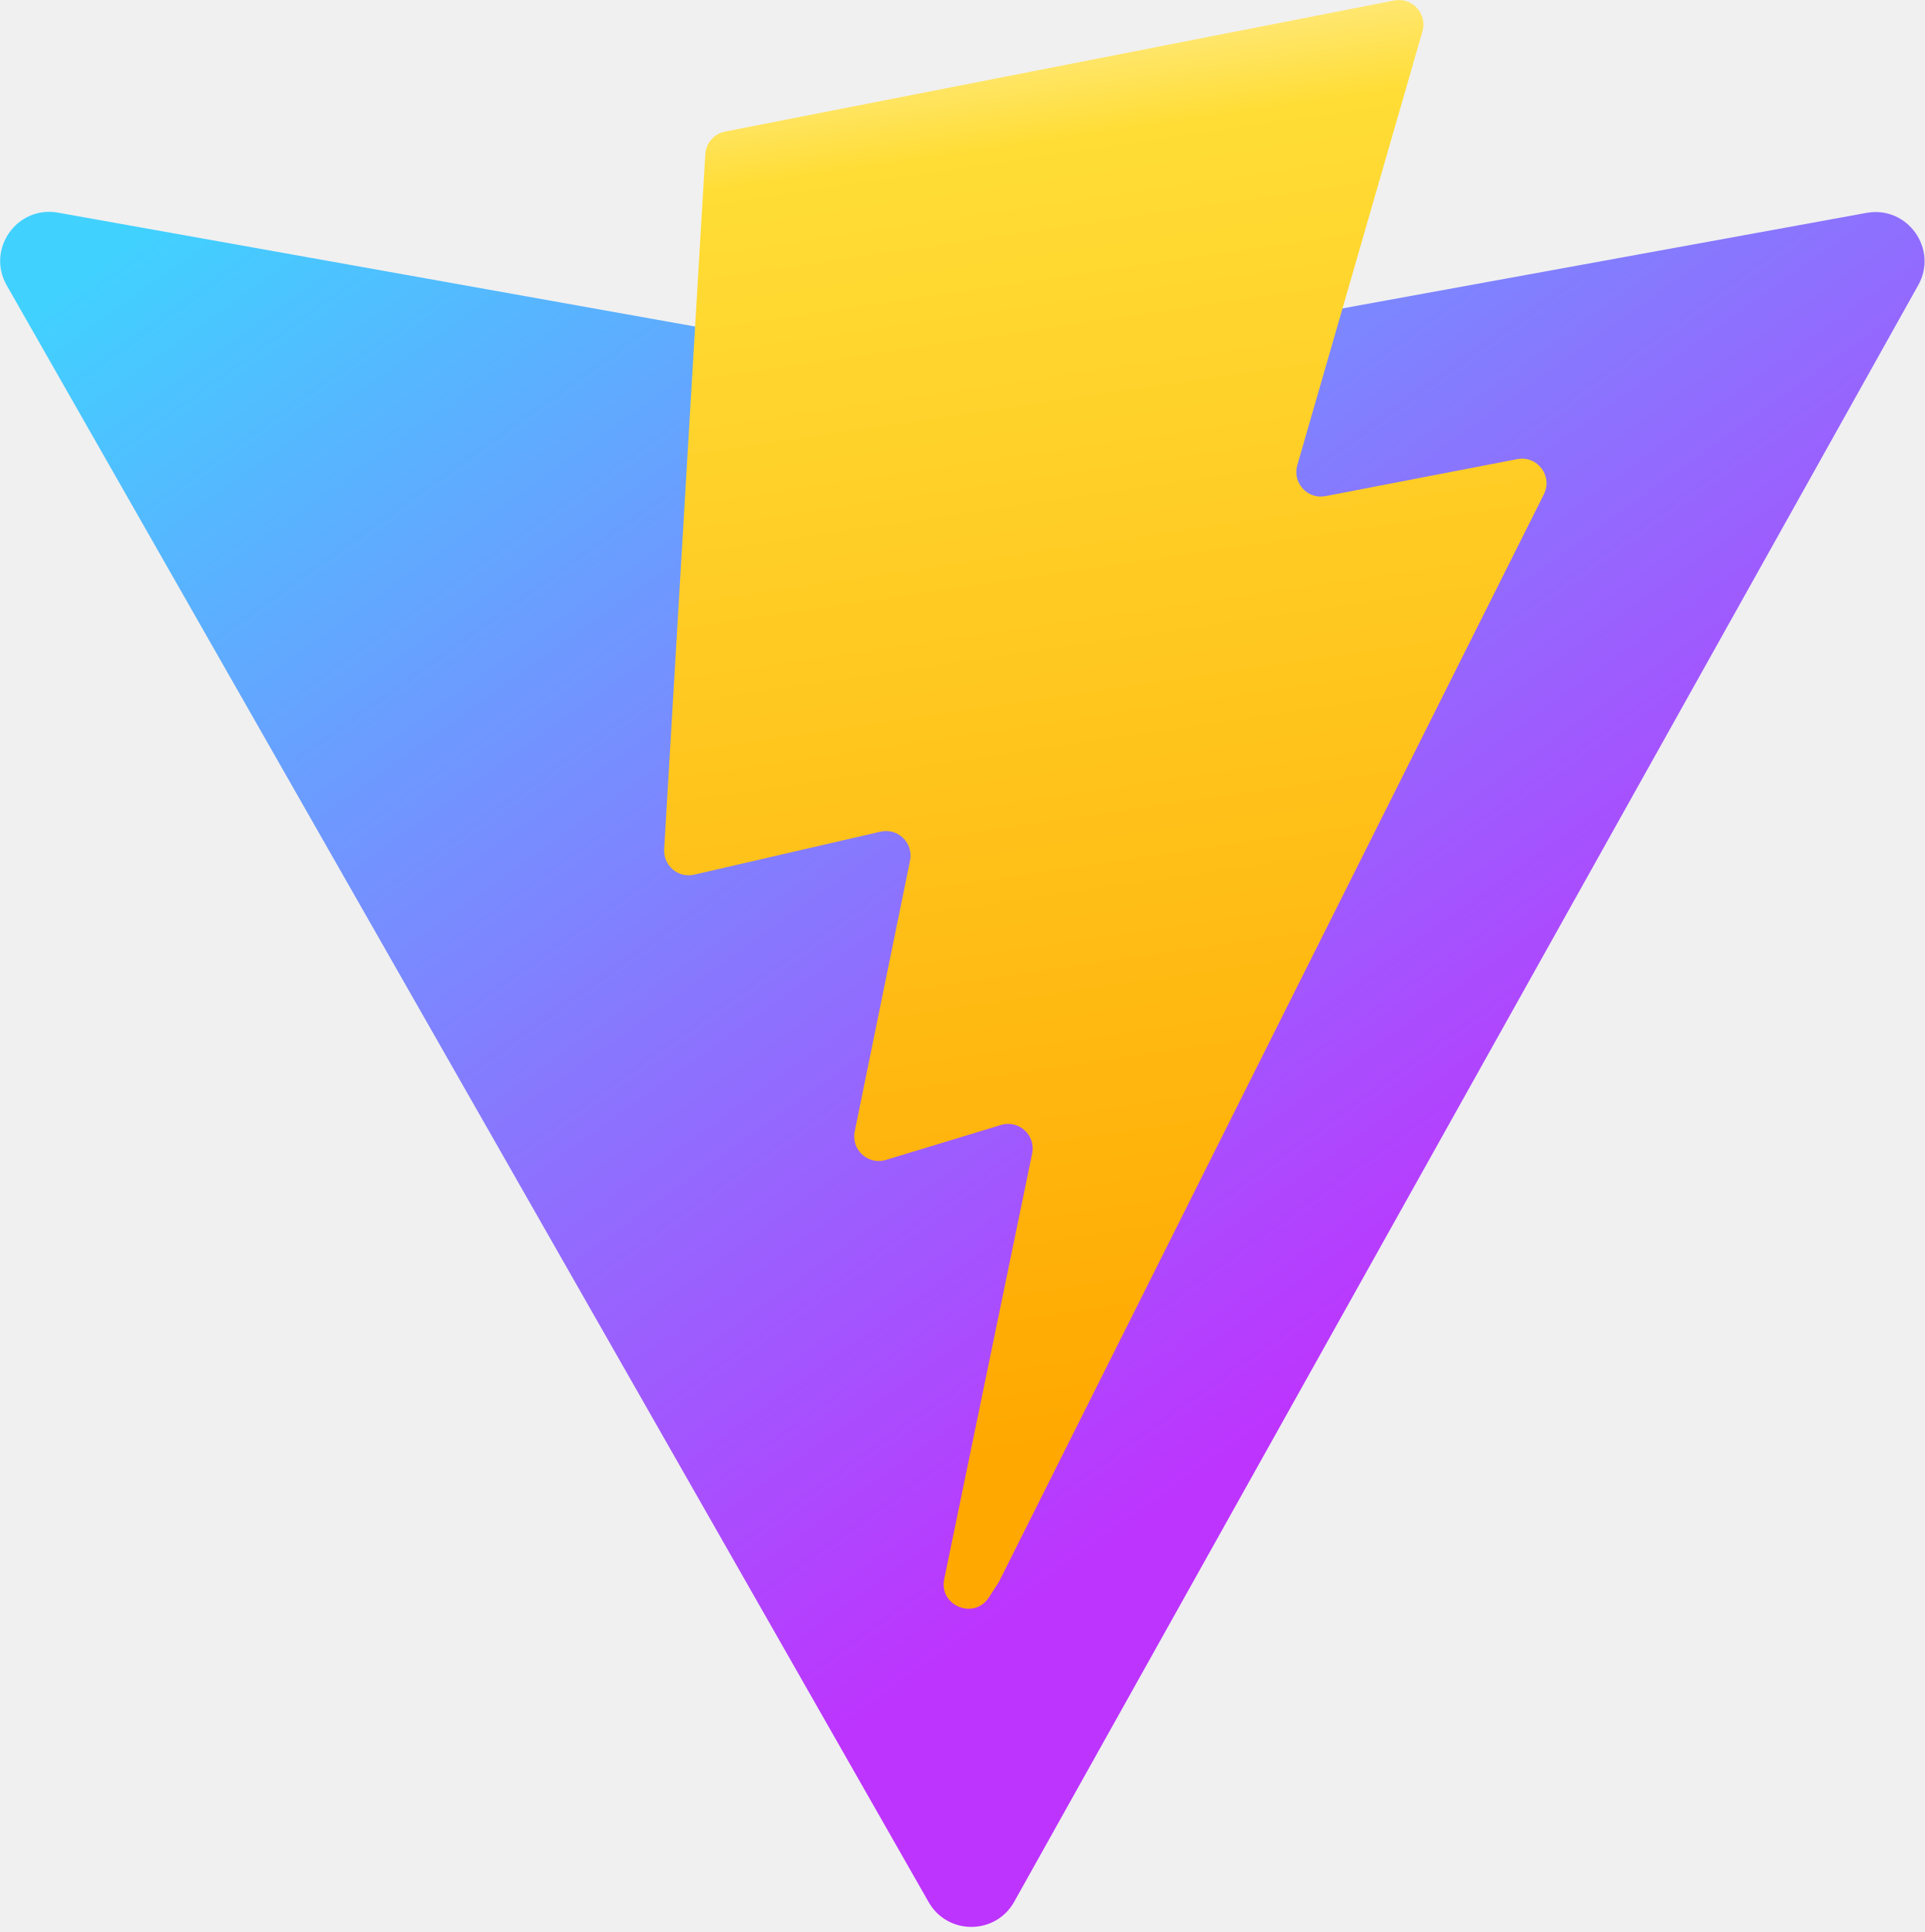
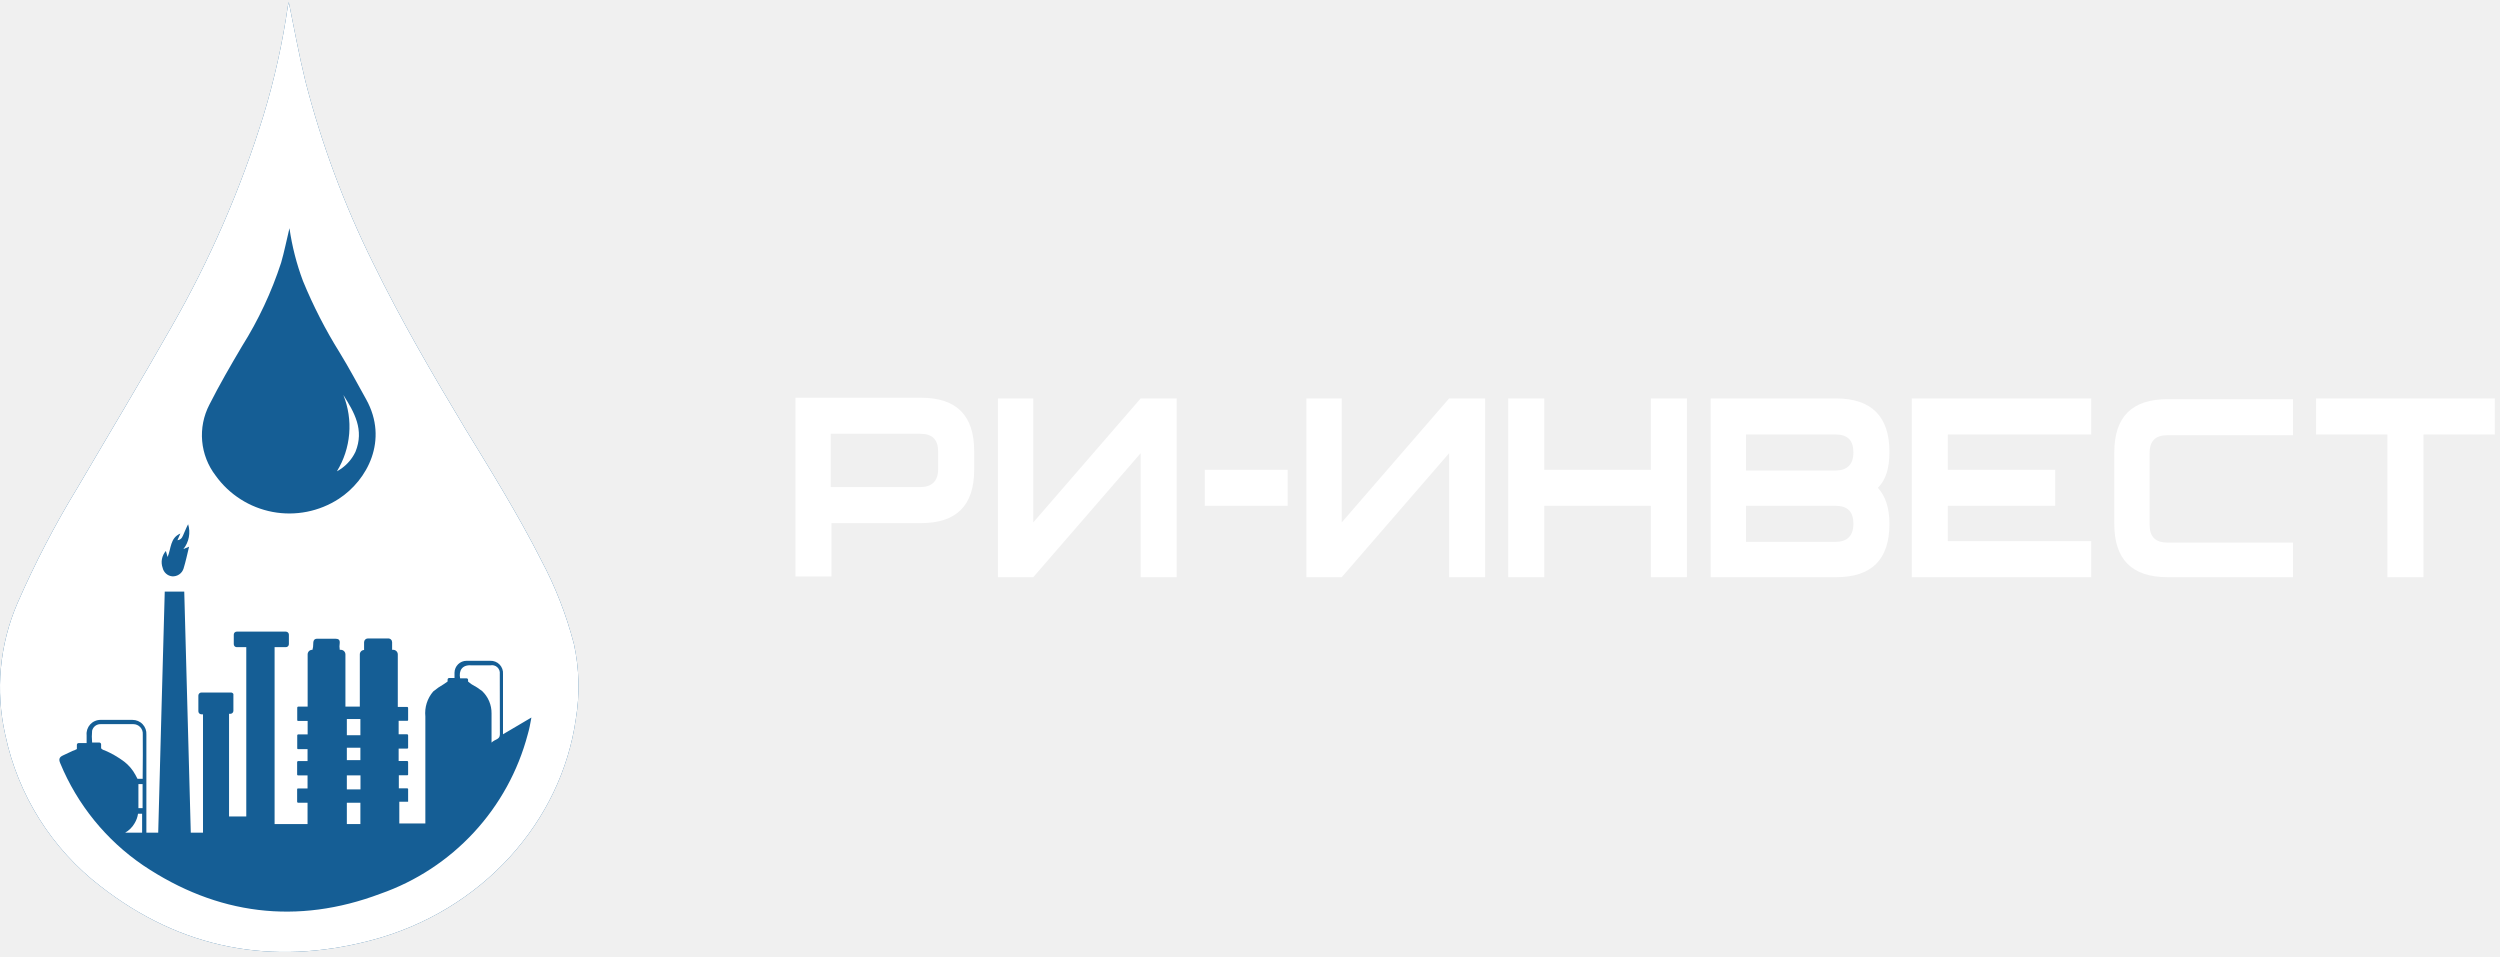
- <svg xmlns="http://www.w3.org/2000/svg" aria-hidden="true" role="img" class="iconify iconify--logos" width="31.88" height="32" preserveAspectRatio="xMidYMid meet" viewBox="0 0 256 257">
-   <defs>
-     <linearGradient id="IconifyId1813088fe1fbc01fb466" x1="-.828%" x2="57.636%" y1="7.652%" y2="78.411%">
-       <stop offset="0%" stop-color="#41D1FF" />
-       <stop offset="100%" stop-color="#BD34FE" />
-     </linearGradient>
-     <linearGradient id="IconifyId1813088fe1fbc01fb467" x1="43.376%" x2="50.316%" y1="2.242%" y2="89.03%">
-       <stop offset="0%" stop-color="#FFEA83" />
-       <stop offset="8.333%" stop-color="#FFDD35" />
-       <stop offset="100%" stop-color="#FFA800" />
-     </linearGradient>
-   </defs>
-   <path fill="url(#IconifyId1813088fe1fbc01fb466)" d="M255.153 37.938L134.897 252.976c-2.483 4.44-8.862 4.466-11.382.048L.875 37.958c-2.746-4.814 1.371-10.646 6.827-9.67l120.385 21.517a6.537 6.537 0 0 0 2.322-.004l117.867-21.483c5.438-.991 9.574 4.796 6.877 9.62Z" />
-   <path fill="url(#IconifyId1813088fe1fbc01fb467)" d="M185.432.063L96.44 17.501a3.268 3.268 0 0 0-2.634 3.014l-5.474 92.456a3.268 3.268 0 0 0 3.997 3.378l24.777-5.718c2.318-.535 4.413 1.507 3.936 3.838l-7.361 36.047c-.495 2.426 1.782 4.5 4.151 3.78l15.304-4.649c2.372-.72 4.652 1.36 4.15 3.788l-11.698 56.621c-.732 3.542 3.979 5.473 5.943 2.437l1.313-2.028l72.516-144.72c1.215-2.423-.88-5.186-3.54-4.672l-25.505 4.922c-2.396.462-4.435-1.77-3.759-4.114l16.646-57.705c.677-2.35-1.37-4.583-3.769-4.113Z" />
+ <svg xmlns="http://www.w3.org/2000/svg" width="264" height="101" viewBox="0 0 264 101" fill="none">
+   <path d="M99.068 47.708C99.068 46.414 98.46 45.805 97.166 45.805H87.729V51.437H97.166C98.383 51.437 99.068 50.828 99.068 49.534V47.632V47.708ZM102.873 49.61C102.873 53.415 100.971 55.242 97.242 55.242H87.805V60.873H84V42H97.242C101.047 42 102.873 43.903 102.873 47.632V49.61Z" fill="white" />
+   <path d="M156.83 60.95H153.025V47.86L141.686 60.95H137.957V42.076H141.686V55.166L153.025 42.076H156.83V60.95Z" fill="white" />
+   <path d="M124.258 60.95H120.453V47.86L109.114 60.95H105.385V42.076H109.114V55.166L120.453 42.076H124.258V60.95Z" fill="white" />
+   <path d="M178.139 60.95H174.334V53.415H163.071V60.95H159.265V42.076H163.071V49.61H174.334V42.076H178.139V60.95Z" fill="white" />
+   <path d="M195.719 55.318C195.719 54.024 195.11 53.415 193.816 53.415H184.379V57.221H193.816C195.034 57.221 195.719 56.612 195.719 55.318ZM195.719 47.784C195.719 46.49 195.11 45.881 193.816 45.881H184.379V49.686H193.816C195.034 49.686 195.719 49.078 195.719 47.784ZM199.524 55.318C199.524 59.123 197.621 60.95 193.892 60.95H180.65V42.076H193.892C197.621 42.076 199.524 43.979 199.524 47.708C199.524 49.458 199.143 50.676 198.306 51.513C199.067 52.35 199.524 53.568 199.524 55.318Z" fill="white" />
+   <path d="M220.833 45.881H205.688V49.61H217.027V53.415H205.688V57.144H220.833V60.95H201.883V42.076H220.833V45.881Z" fill="white" />
+   <path d="M127.226 49.61H135.978V53.415H127.226V49.61Z" fill="white" />
+   <path d="M242.141 60.95H228.899C225.094 60.95 223.268 59.047 223.268 55.318V47.784C223.268 43.979 225.17 42.152 228.899 42.152H242.141V45.957H228.899C227.606 45.957 226.997 46.566 226.997 47.86V55.394C226.997 56.688 227.606 57.297 228.899 57.297H242.141V61.102V60.95Z" fill="white" />
+   <path d="M263.45 45.881H255.916V60.95H252.111V45.881H244.577V42.076H263.45V45.881Z" fill="white" />
+   <path d="M60.607 68.02C59.806 64.93 58.641 61.946 57.137 59.13C54.727 54.38 51.927 49.85 49.137 45.29C45.707 39.58 42.347 33.82 39.417 27.82C36.362 21.671 33.959 15.219 32.247 8.57C31.567 5.8 31.067 3.02 30.487 0.19C30.487 0.3 30.487 0.41 30.417 0.52C29.852 4.481 28.983 8.393 27.817 12.22C25.407 19.995 22.148 27.48 18.097 34.54C14.877 40.24 11.497 45.84 8.197 51.48C5.81 55.395 3.692 59.468 1.857 63.67C-0.045 68.054 -0.5 72.93 0.557 77.59C1.896 83.952 5.464 89.626 10.617 93.59C19.127 100.22 28.737 102.03 39.107 99.32C50.997 96.22 59.287 86.67 60.807 75.92C61.244 73.298 61.176 70.617 60.607 68.02Z" fill="#155E95" />
+   <path d="M38.057 87.02H36.627V84.77H38.057V87.02Z" fill="white" />
+   <path d="M36.627 77.64V75.93H38.057V77.64H36.627Z" fill="white" />
+   <path d="M36.627 80.27V78.96H38.057V80.27H36.627Z" fill="white" />
+   <path d="M13.217 87.93C13.634 87.693 13.98 87.347 14.217 86.93C14.402 86.624 14.524 86.284 14.577 85.93H15.007V87.93H13.217Z" fill="white" />
+   <path d="M38.067 81.88V83.36H36.627V81.88H38.067Z" fill="white" />
+   <path d="M15.057 82.8V85.34H14.617V82.8H15.057Z" fill="white" />
+   <path d="M35.577 49.77C36.311 48.573 36.755 47.22 36.873 45.821C36.992 44.421 36.781 43.013 36.257 41.71C37.417 43.54 38.487 45.39 37.537 47.71C37.122 48.589 36.434 49.312 35.577 49.77Z" fill="white" />
+   <path d="M52.777 71.17C52.793 71.039 52.777 70.905 52.731 70.781C52.685 70.657 52.609 70.546 52.512 70.457C52.414 70.368 52.296 70.304 52.168 70.27C52.041 70.235 51.906 70.232 51.777 70.26C51.107 70.26 50.427 70.26 49.777 70.26C48.777 70.18 48.437 70.84 48.587 71.63H49.277C49.318 71.633 49.356 71.65 49.384 71.68C49.412 71.71 49.427 71.749 49.427 71.79V71.91C49.435 71.929 49.435 71.951 49.427 71.97C49.557 72.07 49.677 72.18 49.817 72.27C50.201 72.47 50.565 72.704 50.907 72.97C51.227 73.273 51.482 73.639 51.654 74.046C51.826 74.452 51.912 74.889 51.907 75.33C51.907 76.33 51.907 77.33 51.907 78.42C52.257 78.05 52.787 78.11 52.787 77.56C52.787 75.42 52.787 73.3 52.777 71.17Z" fill="white" />
+   <path d="M15.077 77.55C15.088 77.412 15.07 77.273 15.025 77.143C14.98 77.012 14.908 76.892 14.814 76.791C14.72 76.689 14.606 76.608 14.479 76.553C14.352 76.498 14.215 76.469 14.077 76.47C12.937 76.47 11.787 76.47 10.647 76.47C10.437 76.46 10.23 76.523 10.062 76.649C9.894 76.775 9.776 76.956 9.727 77.16C9.687 77.576 9.687 77.994 9.727 78.41H10.487C10.537 78.412 10.584 78.433 10.619 78.468C10.654 78.503 10.675 78.55 10.677 78.6V79.02C10.777 79.132 10.91 79.209 11.057 79.24C11.789 79.553 12.48 79.953 13.117 80.43C13.61 80.81 14.015 81.291 14.307 81.84L14.517 82.24H15.067C15.067 82.13 15.067 82.03 15.067 81.92C15.087 80.46 15.087 79.02 15.077 77.55Z" fill="white" />
+   <path d="M60.607 68.02C59.806 64.93 58.641 61.946 57.137 59.13C54.727 54.38 51.927 49.85 49.137 45.29C45.707 39.58 42.347 33.82 39.417 27.82C36.362 21.671 33.959 15.219 32.247 8.57C31.567 5.8 31.067 3.02 30.487 0.19C30.487 0.3 30.487 0.41 30.417 0.52C29.852 4.481 28.983 8.393 27.817 12.22C25.407 19.995 22.148 27.48 18.097 34.54C14.877 40.24 11.497 45.84 8.197 51.48C5.81 55.395 3.692 59.468 1.857 63.67C-0.045 68.054 -0.5 72.93 0.557 77.59C1.896 83.952 5.464 89.626 10.617 93.59C19.127 100.22 28.737 102.03 39.107 99.32C50.997 96.22 59.287 86.67 60.807 75.92C61.244 73.298 61.176 70.617 60.607 68.02ZM22.107 42.74C23.167 40.64 24.357 38.59 25.557 36.56C27.291 33.801 28.678 30.839 29.687 27.74C30.027 26.57 30.257 25.37 30.567 24.1C30.841 26.006 31.32 27.877 31.997 29.68C33.074 32.3 34.368 34.826 35.867 37.23C36.867 38.86 37.747 40.52 38.667 42.17C41.057 46.48 38.787 50.71 35.787 52.67C33.719 54.017 31.211 54.515 28.785 54.059C26.36 53.602 24.204 52.227 22.767 50.22C21.958 49.165 21.466 47.901 21.349 46.576C21.232 45.251 21.495 43.921 22.107 42.74ZM17.517 58.18L17.697 58.82C18.087 57.91 17.947 56.82 19.047 56.34L18.737 57.05C19.237 56.98 19.297 56.59 19.437 56.29C19.577 55.99 19.697 55.66 19.867 55.36C20.003 55.804 20.028 56.275 19.941 56.732C19.854 57.188 19.657 57.617 19.367 57.98L19.967 57.73C19.767 58.56 19.607 59.32 19.377 60.06C19.294 60.307 19.131 60.52 18.913 60.665C18.696 60.809 18.437 60.878 18.177 60.86C17.938 60.835 17.713 60.735 17.534 60.575C17.355 60.416 17.23 60.204 17.177 59.97C17.068 59.669 17.042 59.343 17.102 59.029C17.162 58.714 17.305 58.421 17.517 58.18ZM55.727 77.56C54.706 81.422 52.753 84.974 50.04 87.906C47.328 90.839 43.938 93.061 40.167 94.38C31.377 97.69 22.927 96.62 15.117 91.38C11.214 88.718 8.173 84.975 6.367 80.61C6.177 80.18 6.257 79.95 6.657 79.77C7.057 79.59 7.337 79.44 7.657 79.3C7.818 79.251 7.972 79.184 8.117 79.1V78.66C8.116 78.635 8.12 78.609 8.129 78.586C8.138 78.562 8.152 78.54 8.169 78.522C8.187 78.504 8.209 78.49 8.233 78.481C8.256 78.472 8.282 78.469 8.307 78.47H9.147V77.63C9.128 77.426 9.151 77.221 9.215 77.027C9.28 76.833 9.384 76.654 9.521 76.502C9.659 76.351 9.826 76.23 10.013 76.147C10.2 76.064 10.402 76.02 10.607 76.02C11.727 76.02 12.857 76.02 13.987 76.02C14.188 76.018 14.388 76.058 14.573 76.137C14.758 76.216 14.925 76.332 15.063 76.479C15.201 76.625 15.307 76.799 15.375 76.988C15.443 77.178 15.471 77.379 15.457 77.58V87.93H16.707C16.814 83.67 16.927 79.423 17.047 75.19C17.167 70.96 17.277 66.73 17.397 62.47H19.457C19.687 70.97 19.917 79.47 20.147 87.93H21.437V75.43H21.267C21.182 75.43 21.101 75.396 21.041 75.336C20.981 75.276 20.947 75.195 20.947 75.11V73.45C20.947 73.365 20.981 73.284 21.041 73.224C21.101 73.164 21.182 73.13 21.267 73.13H24.397C24.45 73.131 24.501 73.146 24.545 73.174C24.589 73.202 24.625 73.243 24.647 73.29C24.647 73.29 24.647 73.36 24.647 73.4V75.06C24.647 75.145 24.613 75.226 24.553 75.286C24.493 75.346 24.412 75.38 24.327 75.38H24.187V86.22H26.007V68.34H24.997C24.956 68.34 24.914 68.332 24.876 68.316C24.838 68.299 24.803 68.276 24.774 68.246C24.745 68.216 24.723 68.18 24.708 68.142C24.693 68.103 24.686 68.061 24.687 68.02V67.02C24.686 66.978 24.693 66.937 24.708 66.898C24.723 66.859 24.745 66.824 24.774 66.794C24.803 66.764 24.838 66.741 24.876 66.725C24.914 66.708 24.956 66.7 24.997 66.7H30.187C30.272 66.7 30.353 66.734 30.413 66.794C30.473 66.854 30.507 66.935 30.507 67.02V68.02C30.507 68.105 30.473 68.186 30.413 68.246C30.353 68.306 30.272 68.34 30.187 68.34H28.997V87.02H32.477V84.77H31.477C31.451 84.77 31.425 84.76 31.406 84.741C31.388 84.722 31.377 84.697 31.377 84.67V83.36C31.375 83.347 31.377 83.333 31.381 83.32C31.386 83.307 31.393 83.295 31.403 83.286C31.412 83.276 31.424 83.269 31.437 83.264C31.45 83.26 31.463 83.258 31.477 83.26H32.477V81.88H31.477C31.463 81.882 31.45 81.88 31.437 81.876C31.424 81.871 31.412 81.864 31.403 81.854C31.393 81.845 31.386 81.833 31.381 81.82C31.377 81.807 31.375 81.793 31.377 81.78V80.47C31.377 80.444 31.388 80.418 31.406 80.399C31.425 80.38 31.451 80.37 31.477 80.37H32.477V79.11H31.487C31.474 79.112 31.46 79.11 31.447 79.106C31.434 79.101 31.422 79.094 31.413 79.084C31.403 79.075 31.396 79.063 31.391 79.05C31.387 79.037 31.385 79.023 31.387 79.01V77.65C31.387 77.624 31.398 77.598 31.416 77.579C31.435 77.561 31.46 77.55 31.487 77.55H32.487V76.13H31.487C31.474 76.132 31.46 76.13 31.447 76.126C31.434 76.121 31.422 76.114 31.413 76.104C31.403 76.095 31.396 76.083 31.391 76.07C31.387 76.057 31.385 76.043 31.387 76.03V74.72C31.387 74.694 31.398 74.668 31.416 74.649C31.435 74.63 31.46 74.62 31.487 74.62H32.487C32.487 74.49 32.487 74.36 32.487 74.22C32.487 73.07 32.487 71.93 32.487 70.79V69.1C32.487 69.034 32.5 68.969 32.526 68.909C32.552 68.849 32.59 68.794 32.638 68.749C32.686 68.704 32.742 68.67 32.804 68.648C32.866 68.625 32.931 68.616 32.997 68.62C33.053 68.422 33.08 68.216 33.077 68.01C33.077 67.58 33.197 67.42 33.637 67.45C34.237 67.45 34.827 67.45 35.427 67.45C35.747 67.45 35.897 67.57 35.877 67.89C35.836 68.132 35.836 68.378 35.877 68.62H35.997C36.123 68.623 36.244 68.674 36.334 68.763C36.423 68.853 36.474 68.974 36.477 69.1V70.36C36.477 71.66 36.477 72.96 36.477 74.25C36.467 74.373 36.467 74.497 36.477 74.62H37.997C38.007 74.484 38.007 74.347 37.997 74.21C37.997 73.07 37.997 71.93 37.997 70.78V69.1C37.997 68.98 38.044 68.864 38.128 68.778C38.212 68.692 38.327 68.643 38.447 68.64V67.82C38.447 67.714 38.489 67.612 38.564 67.537C38.639 67.462 38.741 67.42 38.847 67.42H40.997C41.05 67.419 41.103 67.428 41.153 67.448C41.203 67.467 41.248 67.496 41.286 67.534C41.325 67.571 41.355 67.615 41.376 67.665C41.396 67.714 41.407 67.767 41.407 67.82V68.62H41.527C41.654 68.623 41.774 68.674 41.864 68.763C41.953 68.853 42.005 68.974 42.007 69.1V70.02C42.007 70.02 42.007 70.1 42.007 70.14C42.007 71.5 42.007 72.86 42.007 74.22V74.65H42.997C43.024 74.65 43.049 74.66 43.068 74.679C43.087 74.698 43.097 74.724 43.097 74.75V76.02C43.099 76.034 43.097 76.047 43.093 76.06C43.088 76.073 43.081 76.085 43.071 76.094C43.062 76.104 43.05 76.111 43.037 76.116C43.024 76.12 43.011 76.122 42.997 76.12H42.097V77.54H42.997C43.024 77.54 43.049 77.55 43.068 77.569C43.087 77.588 43.097 77.614 43.097 77.64V78.95C43.099 78.963 43.097 78.977 43.093 78.99C43.088 79.003 43.081 79.015 43.071 79.024C43.062 79.034 43.05 79.041 43.037 79.046C43.024 79.05 43.011 79.052 42.997 79.05H42.097V80.36H42.997C43.024 80.36 43.049 80.371 43.068 80.389C43.087 80.408 43.097 80.433 43.097 80.46V81.77C43.099 81.784 43.097 81.797 43.093 81.81C43.088 81.823 43.081 81.835 43.071 81.844C43.062 81.854 43.05 81.861 43.037 81.866C43.024 81.87 43.011 81.872 42.997 81.87H42.117V83.25H42.997C43.011 83.248 43.024 83.25 43.037 83.254C43.05 83.259 43.062 83.266 43.071 83.276C43.081 83.285 43.088 83.297 43.093 83.31C43.097 83.323 43.099 83.337 43.097 83.35V84.66H42.167V86.96H44.917V75.66C44.869 75.187 44.917 74.708 45.06 74.254C45.203 73.801 45.437 73.38 45.747 73.02C46.093 72.731 46.465 72.473 46.857 72.25L47.267 71.97C47.255 71.941 47.255 71.909 47.267 71.88V71.76C47.267 71.719 47.282 71.68 47.31 71.65C47.338 71.621 47.376 71.603 47.417 71.6H47.997C47.997 71.41 47.997 71.22 47.997 71.03C48.002 70.697 48.138 70.379 48.376 70.145C48.614 69.911 48.934 69.78 49.267 69.78C50.097 69.78 50.927 69.78 51.757 69.78C51.942 69.771 52.128 69.801 52.3 69.87C52.473 69.938 52.629 70.042 52.758 70.176C52.886 70.309 52.985 70.469 53.047 70.644C53.109 70.819 53.133 71.005 53.117 71.19C53.117 72.51 53.117 73.83 53.117 75.14V77.54L56.117 75.77C55.997 76.45 55.887 77.02 55.727 77.56Z" fill="white" />
</svg>
